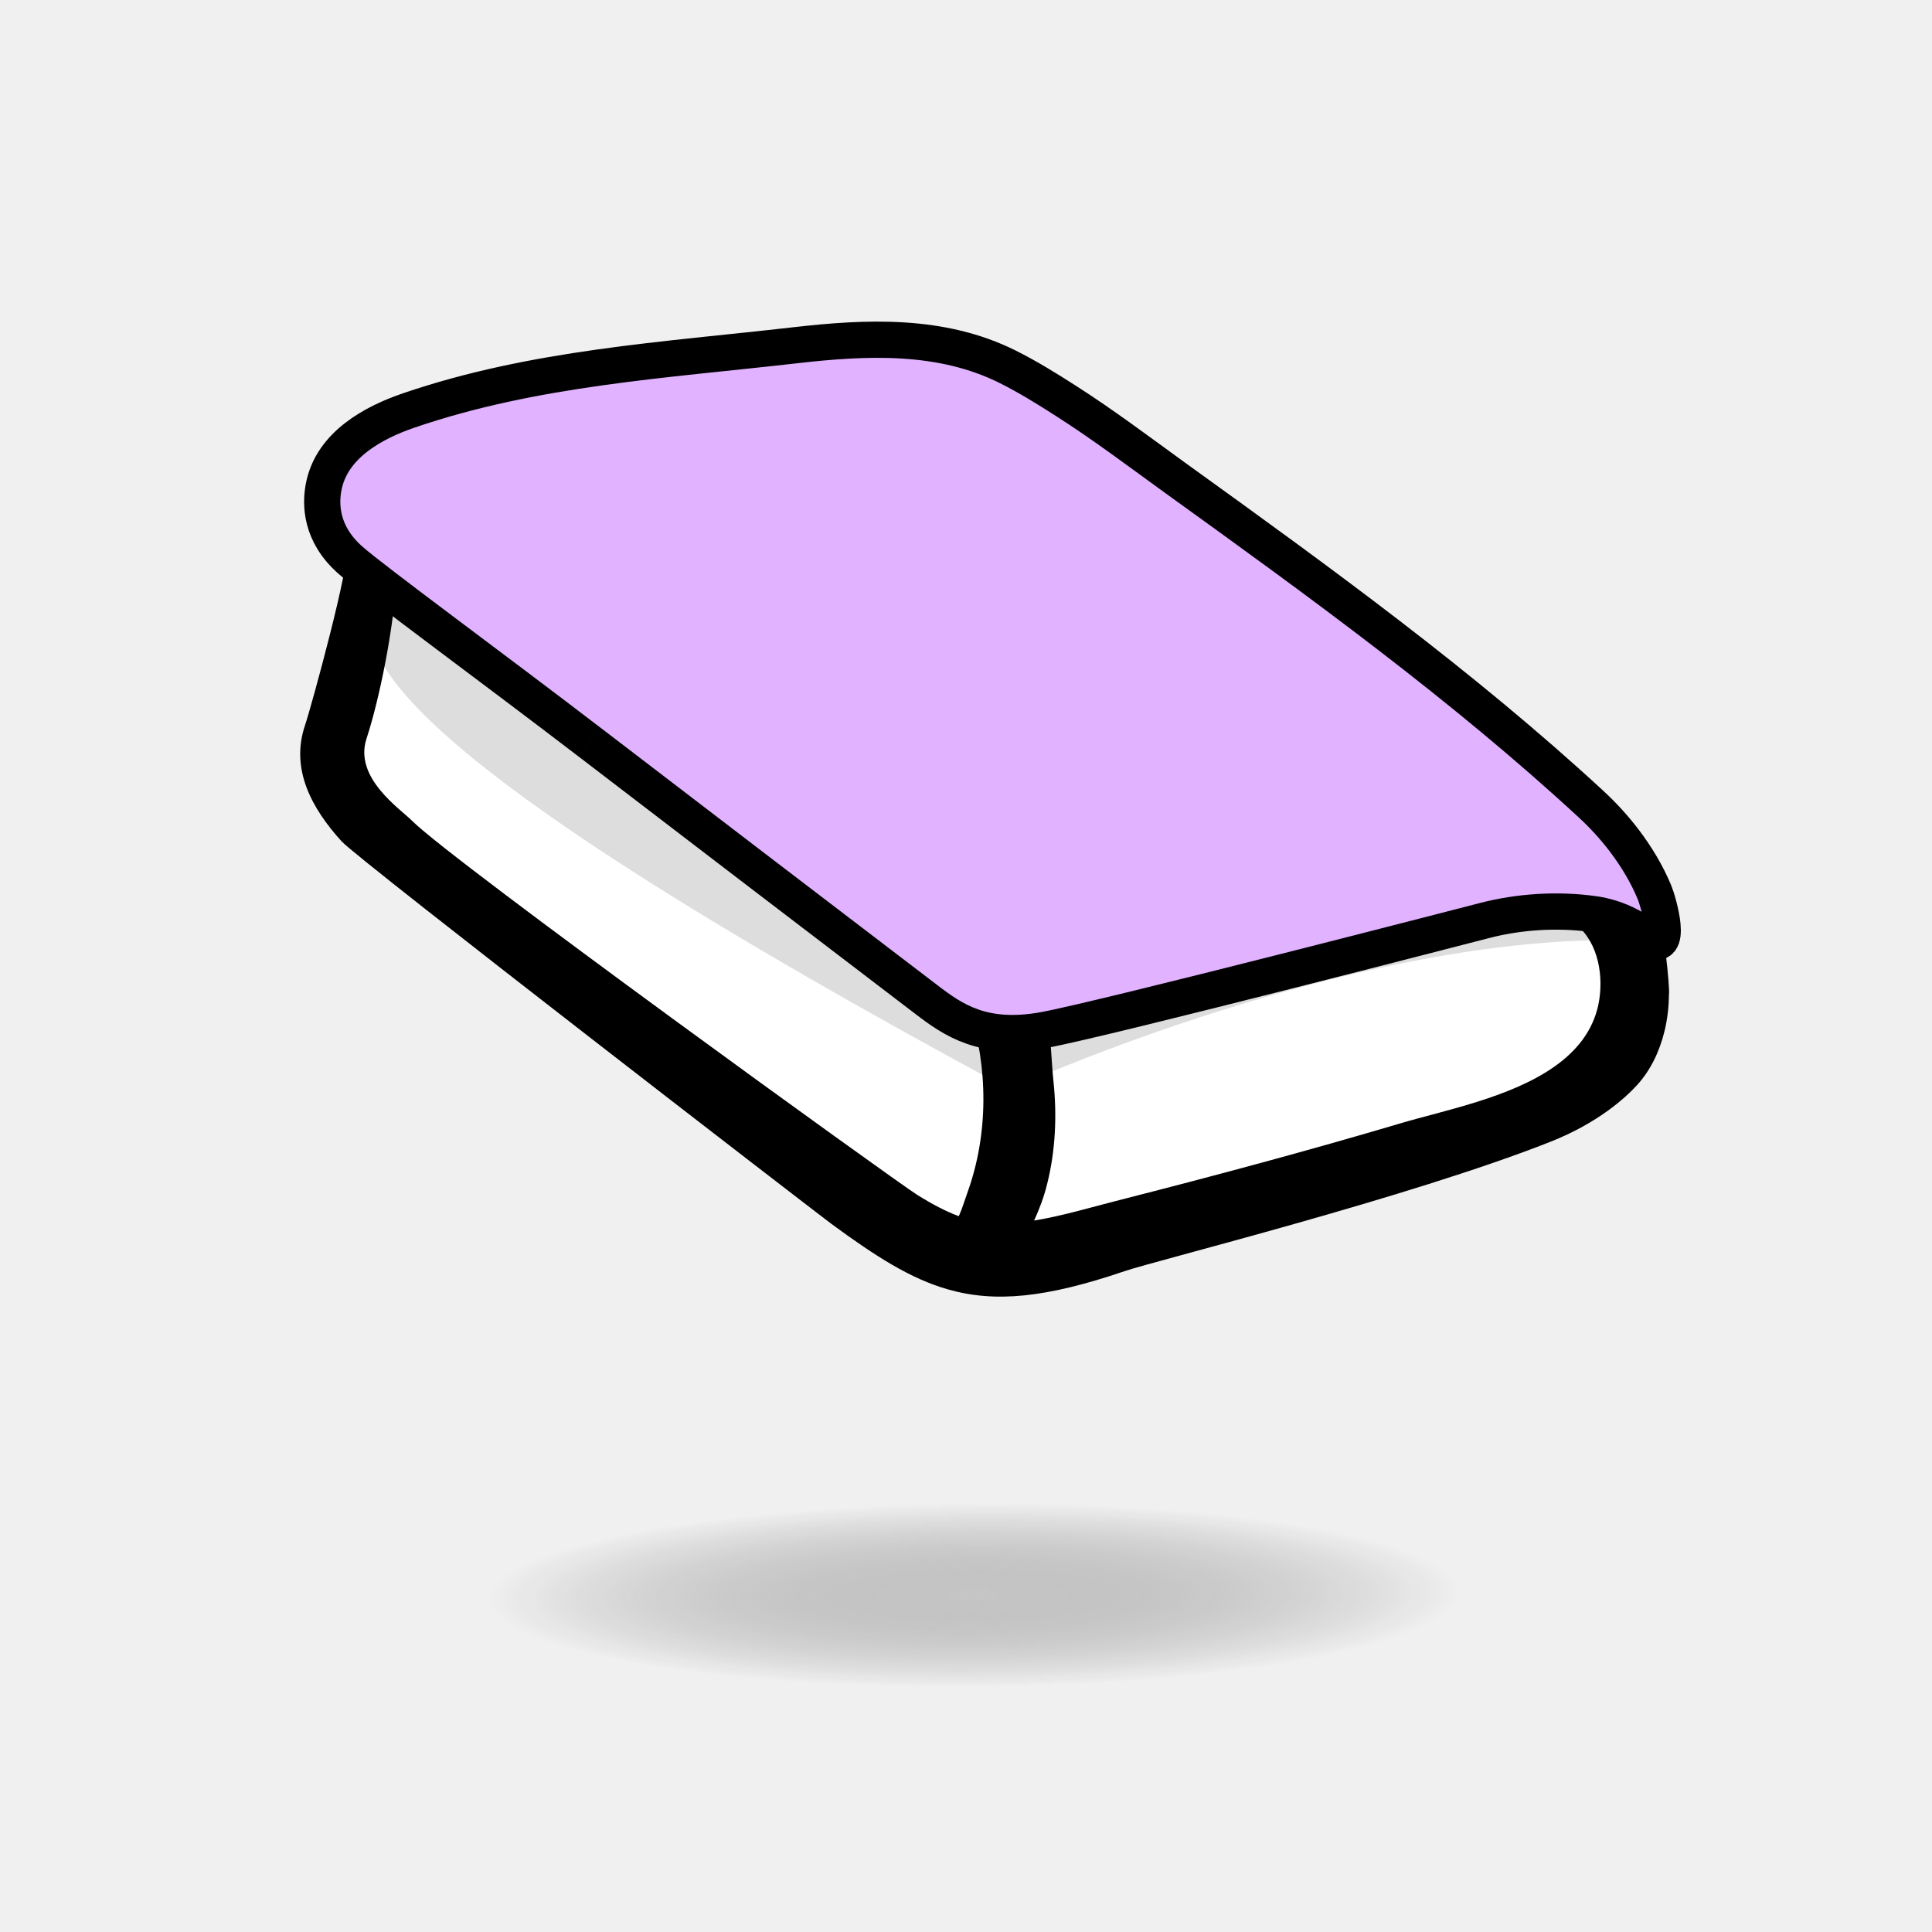
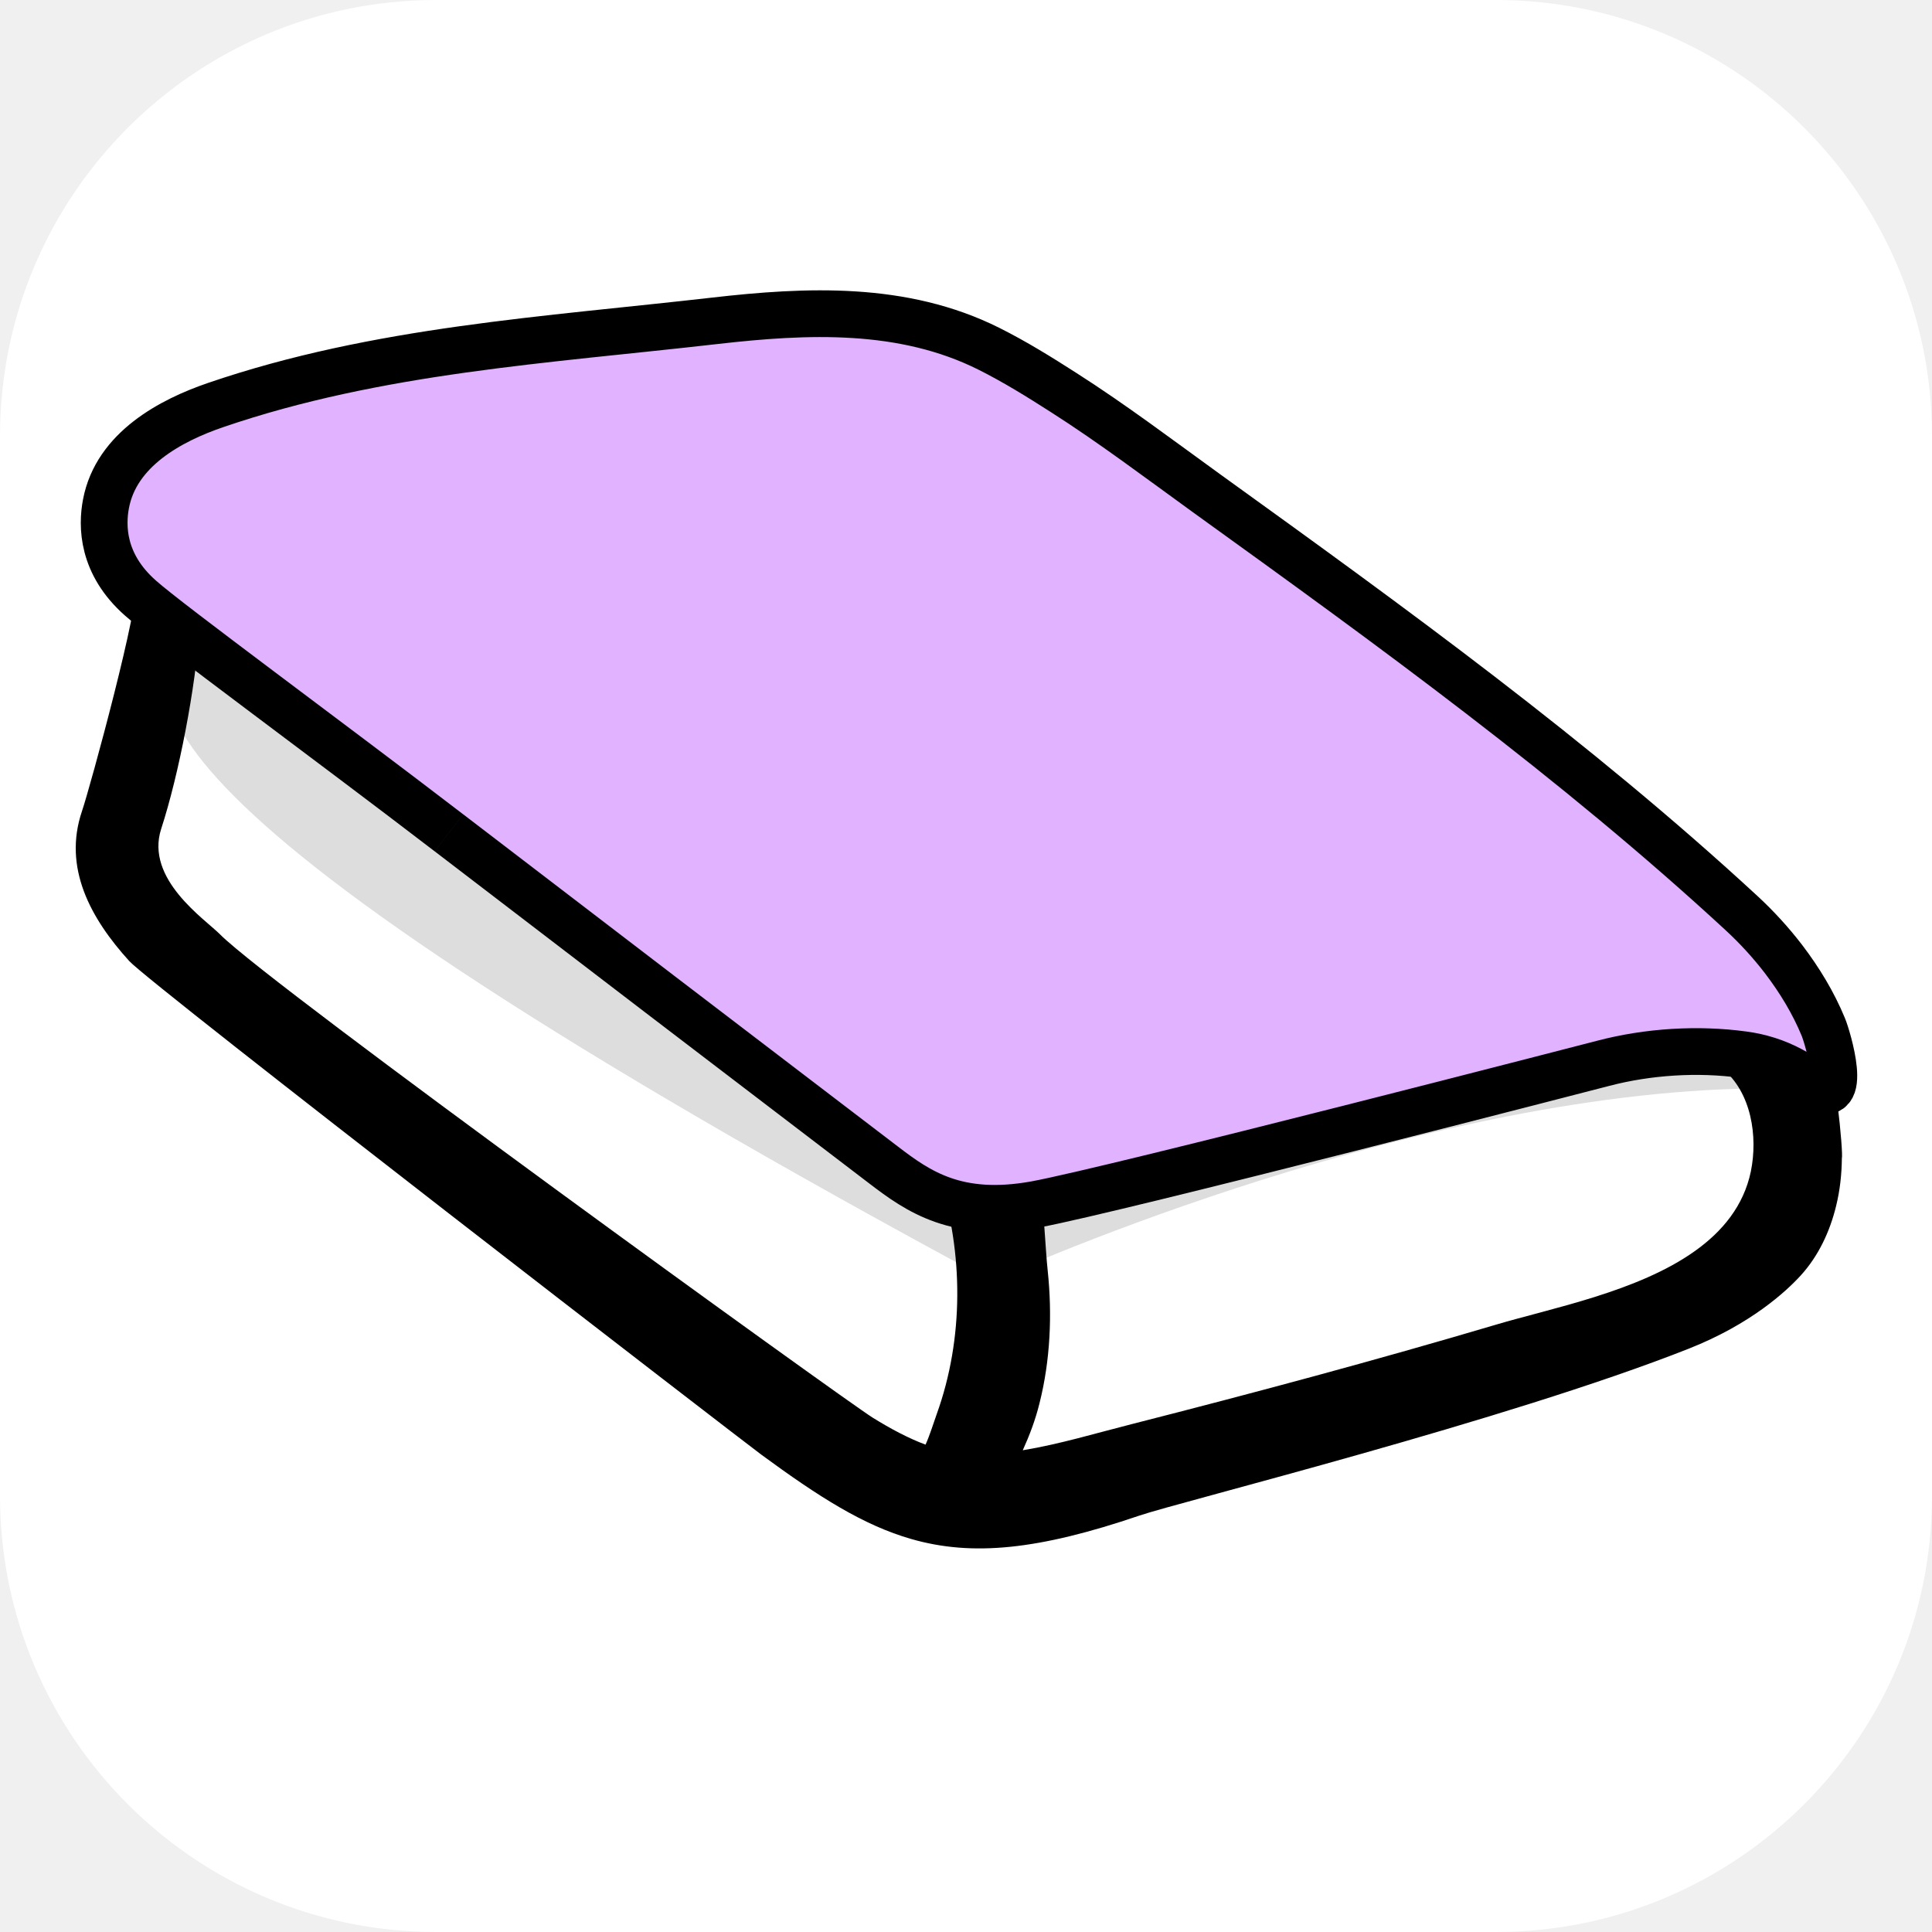
- <svg xmlns="http://www.w3.org/2000/svg" xmlns:xlink="http://www.w3.org/1999/xlink" width="160" height="160" viewBox="0 0 160 160" version="1.1" id="svg11">
+ <svg xmlns="http://www.w3.org/2000/svg" xmlns:xlink="http://www.w3.org/1999/xlink" width="160" height="160" viewBox="20 8 124 124" version="1.1" id="svg11">
  <defs id="defs11">
    <linearGradient id="linearGradient29">
      <stop style="stop-color:#949494;stop-opacity:0.458;" offset="0" id="stop29" />
      <stop style="stop-color:#000000;stop-opacity:0;" offset="1" id="stop30" />
    </linearGradient>
    <radialGradient xlink:href="#linearGradient29" id="radialGradient30" cx="72.203" cy="132.585" fx="72.203" fy="132.585" r="29.912" gradientTransform="matrix(1.344128,0,0,0.254884,-21.7976,99.08374)" gradientUnits="userSpaceOnUse" />
  </defs>
+   <rect x="20" y="8" width="124" height="124" rx="28" fill="#ffffff" />
  <g id="icon-3" transform="matrix(0.7836271,0,0,0.7836271,-6.829525,-4.076928)">
    <path d="M 31.09,10.015 H 194.433 V 173.358 H 31.09 Z" fill="none" id="path1" style="stroke-width:1.276" />
    <path fill="#f4f4f4" d="M 182.424,108.174 C 182.067,100.096 179.336,94.839 174.385,90.27 162.032,78.874 147.165,67.989 133.46,58.252 127.105,53.735 120.035,47.775 112.672,45.019 102.297,41.127 90.569,42.518 79.455,44.087 c -4.849,0.676 -9.737,1.455 -14.509,2.591 -5.538,1.314 -12.123,2.884 -16.819,6.215 -4.211,2.986 -3.701,6.738 -1.633,10.196 0.306,1.595 0.013,3.101 0.026,4.722 0.026,3.05 -0.319,6.1 -1.059,9.06 -0.472,1.825 -1.097,3.586 -1.697,5.372 -2.348,6.917 4.186,12.697 9.035,16.704 2.705,2.246 5.615,4.249 8.346,6.483 10.592,8.627 21.477,16.436 32.324,24.642 12.723,9.635 17.572,12.991 33.447,7.567 4.288,-1.455 8.665,-2.629 13.055,-3.752 6.202,-1.595 14.458,-3.101 20.507,-5.219 6.125,-2.144 14.025,-4.99 18.516,-9.903 2.246,-2.45 3.216,-5.947 3.229,-9.214 0.153,-0.408 0.23,-0.855 0.204,-1.378" id="path2" style="stroke-width:1.276" />
    <path fill="#bdcf46" d="m 57.429,56.019 c 6.113,-2.578 30.104,-6.291 35.399,-6.917 4.492,-0.523 10.145,-1.238 14.599,-0.574 1.787,0.294 7.555,3.318 13.565,7.389 12.251,8.333 44.562,32.554 46.604,34.43 0.536,0.498 4.99,4.734 2.744,4.709 -2.271,-0.026 -4.517,0.128 -6.763,0.396 -3.828,0.447 -26.173,5.781 -36.318,8.256 -2.016,0.485 -7.44,1.493 -8.933,1.799 -4.249,0.855 -7.721,-0.498 -11.204,-2.922 -7.236,-5.041 -52.231,-39.713 -53.406,-42.163 -0.842,-1.736 0.868,-3.203 3.714,-4.403" id="path3" style="stroke-width:1.276" />
    <path style="fill:#ffffff;fill-opacity:1;stroke-width:13.557;stroke-linecap:round;stroke-linejoin:round;stroke-miterlimit:5.6" d="m 43.762,82.243 9.035,16.704 56.035,40.504 31.136,-5.564 41.755,-14.012 c 0,0 3.114,-15.581 -0.791,-16.832 -3.905,-1.251 -78.538,-29.992 -78.538,-29.992 L 53.715,60.422 Z" id="path13" />
    <path style="fill:#000000;fill-opacity:0.134;stroke-width:13.557;stroke-linecap:round;stroke-linejoin:round;stroke-miterlimit:5.6" d="m 50.576,66.892 c -6.115,4.601 -7.819,14.322 64.85,53.455 0,0 32.808,-14.991 61.285,-15.762 28.476,-0.771 -52.466,-27.94 -52.466,-27.94 l -13.44,30.647 z" id="path26" />
    <path fill="#000000" d="m 183.522,99.675 c -1.404,-3.675 -4.709,-6.585 -7.695,-9.354 -13.667,-12.608 -28.036,-22.945 -43.107,-33.804 -3.867,-2.795 -7.657,-5.487 -11.676,-8.052 -1.991,-1.276 -4.466,-2.348 -6.585,-3.407 -7.019,-3.509 -14.305,-3.254 -21.898,-2.386 -13.795,1.582 -27.13,2.042 -40.376,6.572 -3.688,1.263 -7.312,3.024 -8.154,7.465 -0.332,1.799 0.664,4.849 1.302,6.47 0.51,1.251 -3.739,16.794 -4.377,18.657 -1.582,4.645 0.702,8.805 3.867,12.289 1.736,1.914 50.56,39.547 51.785,40.44 4.658,3.42 8.346,5.781 12.289,6.904 4.99,1.429 10.388,0.893 18.67,-1.927 3.331,-1.136 30.104,-7.784 44.983,-13.667 5.079,-2.003 7.988,-4.696 9.175,-5.998 1.442,-1.582 2.386,-3.586 2.897,-5.691 0.319,-1.289 0.459,-2.616 0.472,-3.905 0.128,-0.396 -0.561,-7.937 -1.57,-10.605 M 57.429,56.019 c 6.113,-2.578 30.104,-6.291 35.399,-6.917 4.492,-0.523 10.145,-1.238 14.599,-0.574 1.787,0.294 7.555,3.318 13.565,7.389 12.251,8.333 44.562,32.554 46.604,34.43 0.536,0.498 4.99,4.734 2.744,4.709 -2.271,-0.026 -4.517,0.128 -6.763,0.396 -3.828,0.447 -26.173,5.781 -36.318,8.256 -2.016,0.485 -7.44,1.493 -8.933,1.799 -4.249,0.855 -7.721,-0.498 -11.204,-2.922 -7.236,-5.041 -52.231,-39.713 -53.406,-42.163 -0.842,-1.736 0.868,-3.203 3.714,-4.403 m -5.156,35.935 c -1.251,-1.263 -6.164,-4.53 -4.836,-8.652 1.455,-4.454 2.833,-11.651 3.139,-16.411 5.551,4.466 57.361,44.013 60.577,44.919 2.004,6.24 2.029,13.246 -0.191,19.41 -0.306,0.855 -0.549,1.684 -0.919,2.514 -1.429,-0.536 -2.82,-1.276 -4.326,-2.208 C 103.331,130.034 56.472,96.179 52.273,91.955 M 173.045,117.885 c -4.658,3.318 -11.689,4.658 -16.283,6.023 -9.864,2.922 -19.805,5.589 -29.772,8.129 -2.973,0.753 -5.959,1.659 -8.984,2.157 0.561,-1.238 1.034,-2.488 1.365,-3.828 0.893,-3.522 1.059,-7.299 0.676,-10.898 -0.204,-1.85 -0.281,-5.219 -0.715,-7.019 0.523,-0.038 12.723,-2.922 22.358,-5.372 9.801,-2.501 21.171,-5.959 28.011,-6.087 2.705,-0.051 4.696,1.2 5.602,1.94 2.386,1.952 2.922,5.564 2.335,8.435 -0.587,2.795 -2.31,4.9 -4.594,6.521" id="path4" style="display:inline;fill:#000000;fill-opacity:1;stroke-width:1.276" />
    <path fill="#8630ed" d="m 71.007,83.622 c 7.401,5.679 26.722,20.443 35.616,27.22 2.82,2.157 5.985,4.377 12.417,3.216 6.419,-1.174 46.527,-11.562 46.527,-11.562 3.662,-0.957 7.721,-1.212 11.46,-0.702 1.365,0.179 2.693,0.6 3.905,1.251 0.421,0.23 0.881,0.472 1.263,0.766 0.204,0.166 0.345,0.383 0.574,0.536 2.961,2.016 1.149,-4.007 0.804,-4.824 -0.817,-1.978 -1.94,-3.828 -3.241,-5.538 a 29.989,29.989 0 0 0 -3.433,-3.765 C 163.232,77.598 148.135,66.675 133.064,55.815 c -3.867,-2.795 -7.695,-5.691 -11.715,-8.256 -1.991,-1.276 -4.007,-2.527 -6.125,-3.586 -7.019,-3.509 -14.88,-3.152 -22.46,-2.284 -13.808,1.582 -27.602,2.361 -40.849,6.891 -3.701,1.263 -8.154,3.637 -8.997,8.091 -0.345,1.799 -0.345,4.939 2.833,7.733 2.323,2.067 15.505,11.74 25.254,19.218" id="path5" style="fill:#e0b2ff;fill-opacity:1;stroke-width:3.828;stroke:#000000;stroke-opacity:1;stroke-dasharray:none" />
  </g>
-   <path style="fill:url(#radialGradient30);fill-opacity:1;stroke:none;stroke-width:12.123;stroke-linecap:round;stroke-linejoin:round;stroke-miterlimit:5.6" id="path27" d="m 115.458,132.877 a 40.205,7.624 0 0 1 -40.145,7.624 40.205,7.624 0 0 1 -40.265,-7.601 40.205,7.624 0 0 1 40.025,-7.647 40.205,7.624 0 0 1 40.385,7.578" transform="matrix(0.9999626,-0.00864239,0.040402,0.9991835,0,0)" />
</svg>
